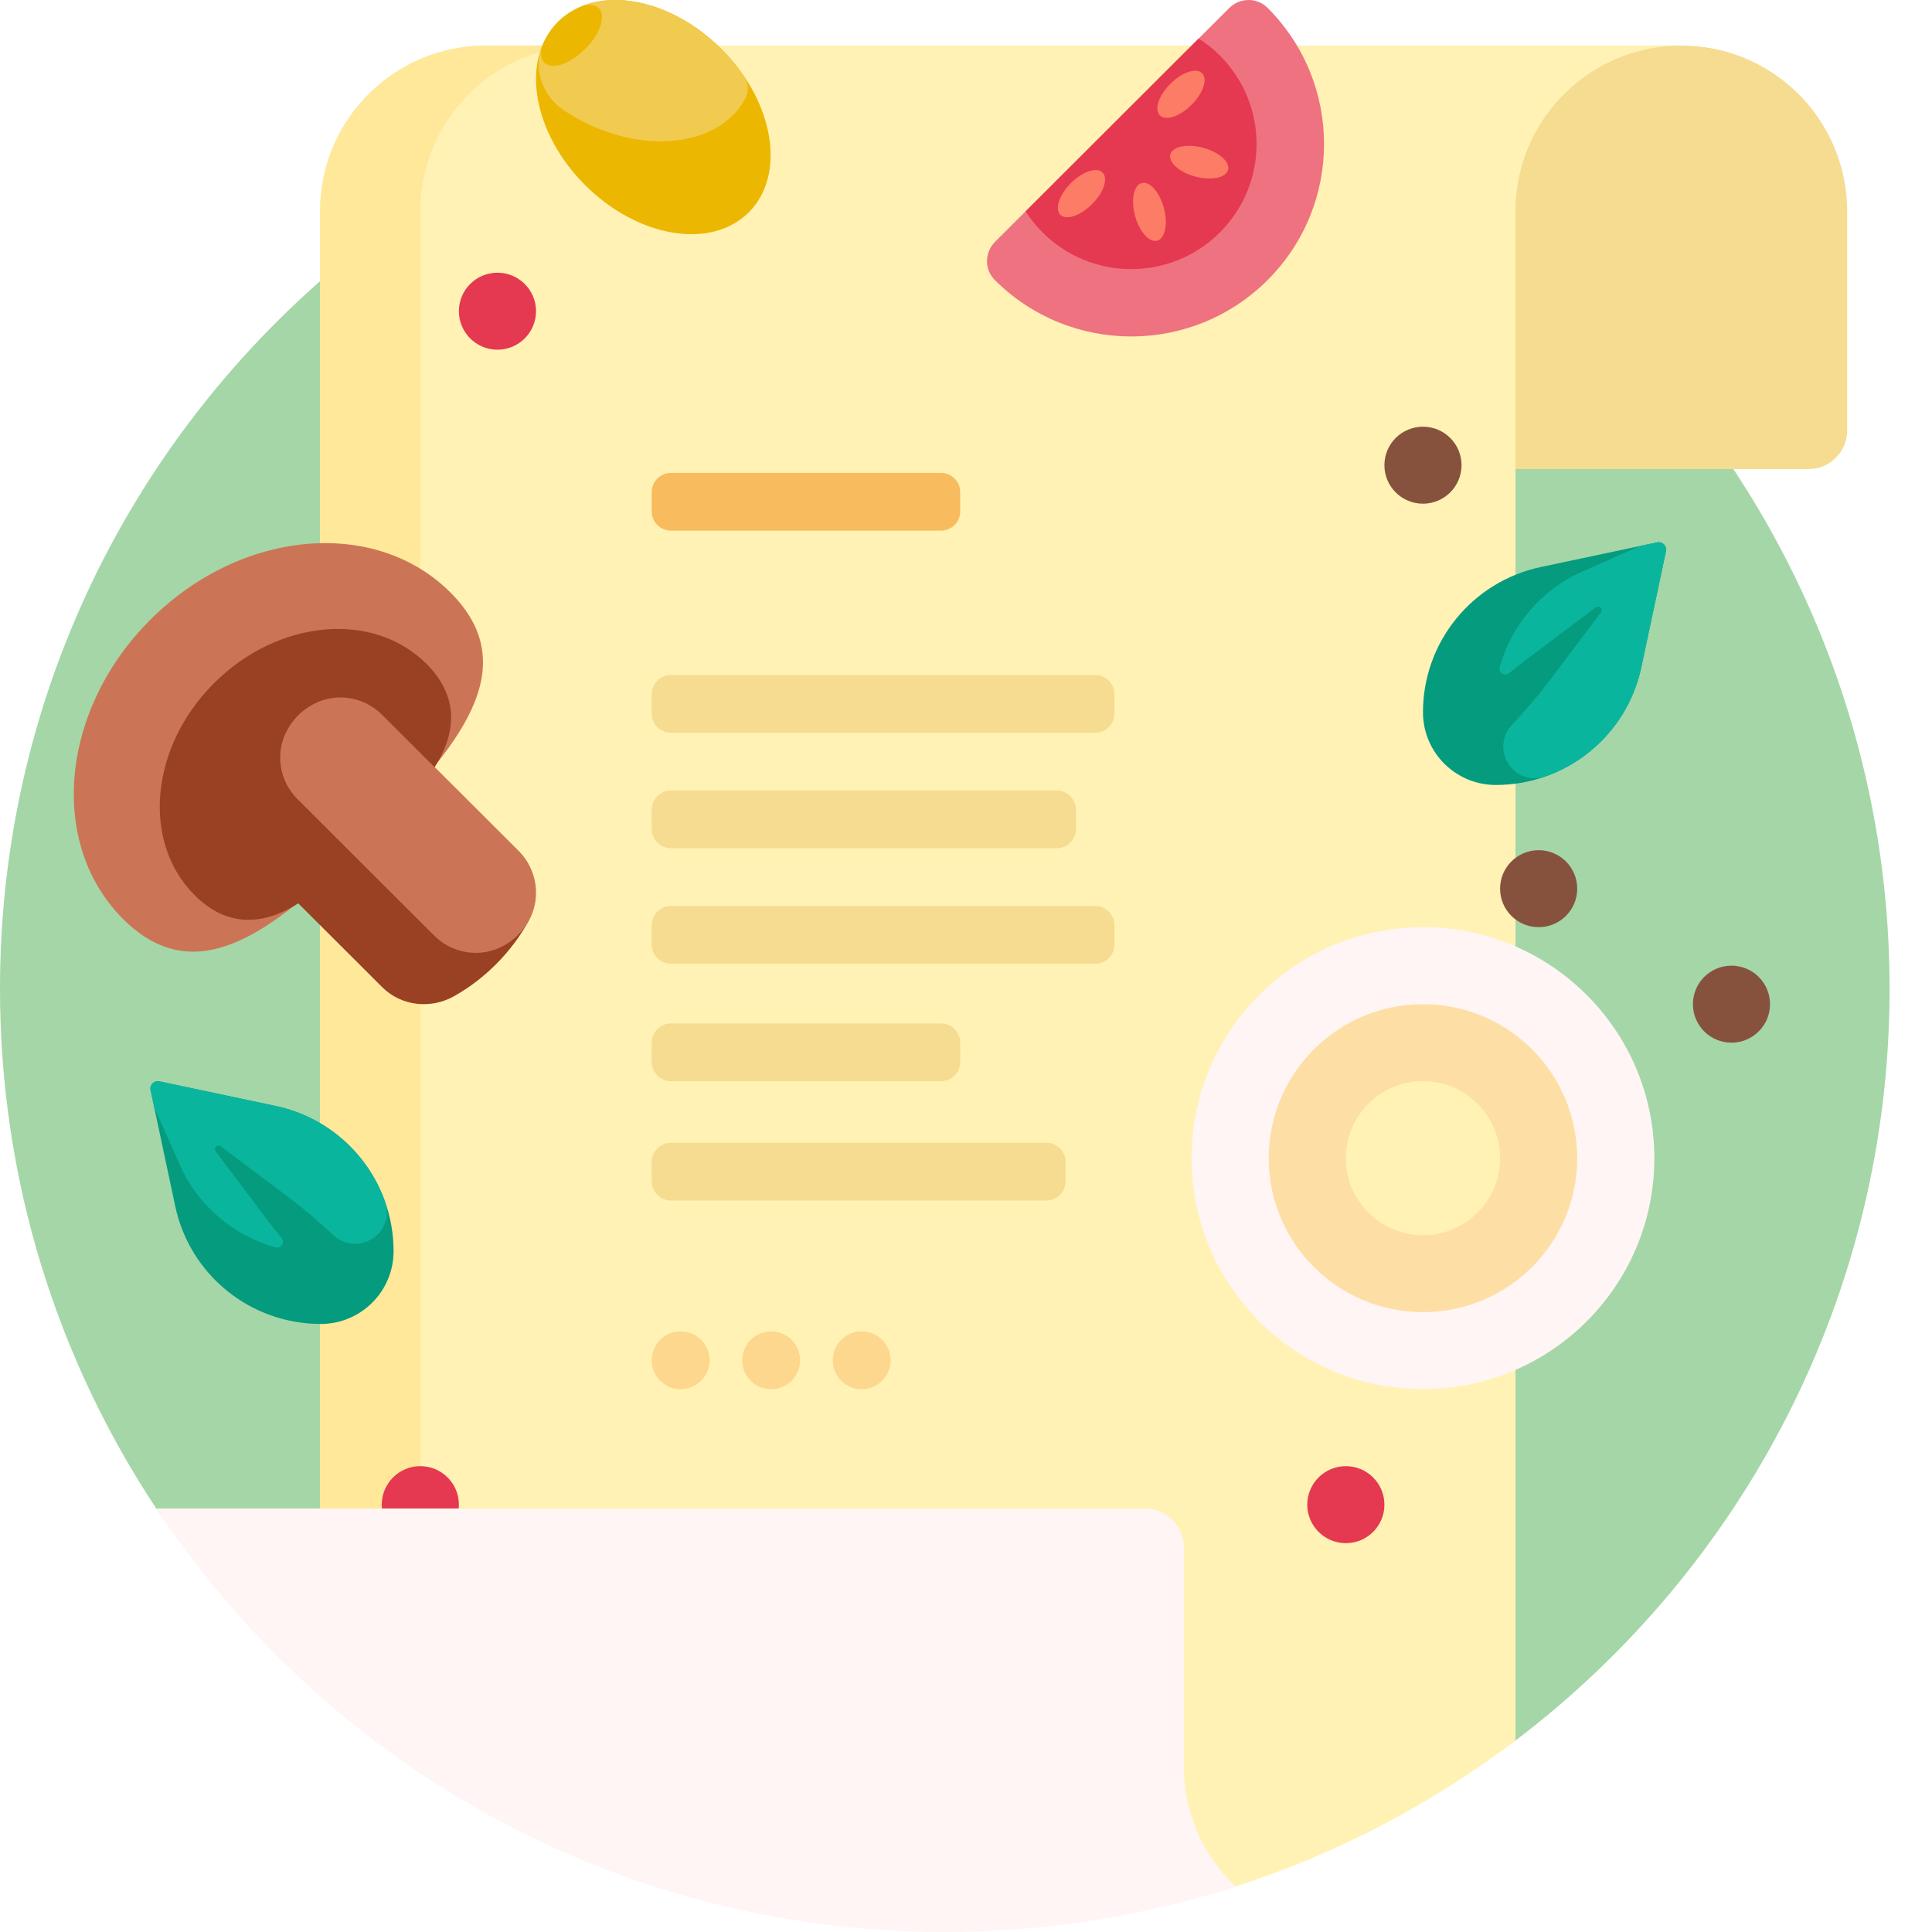
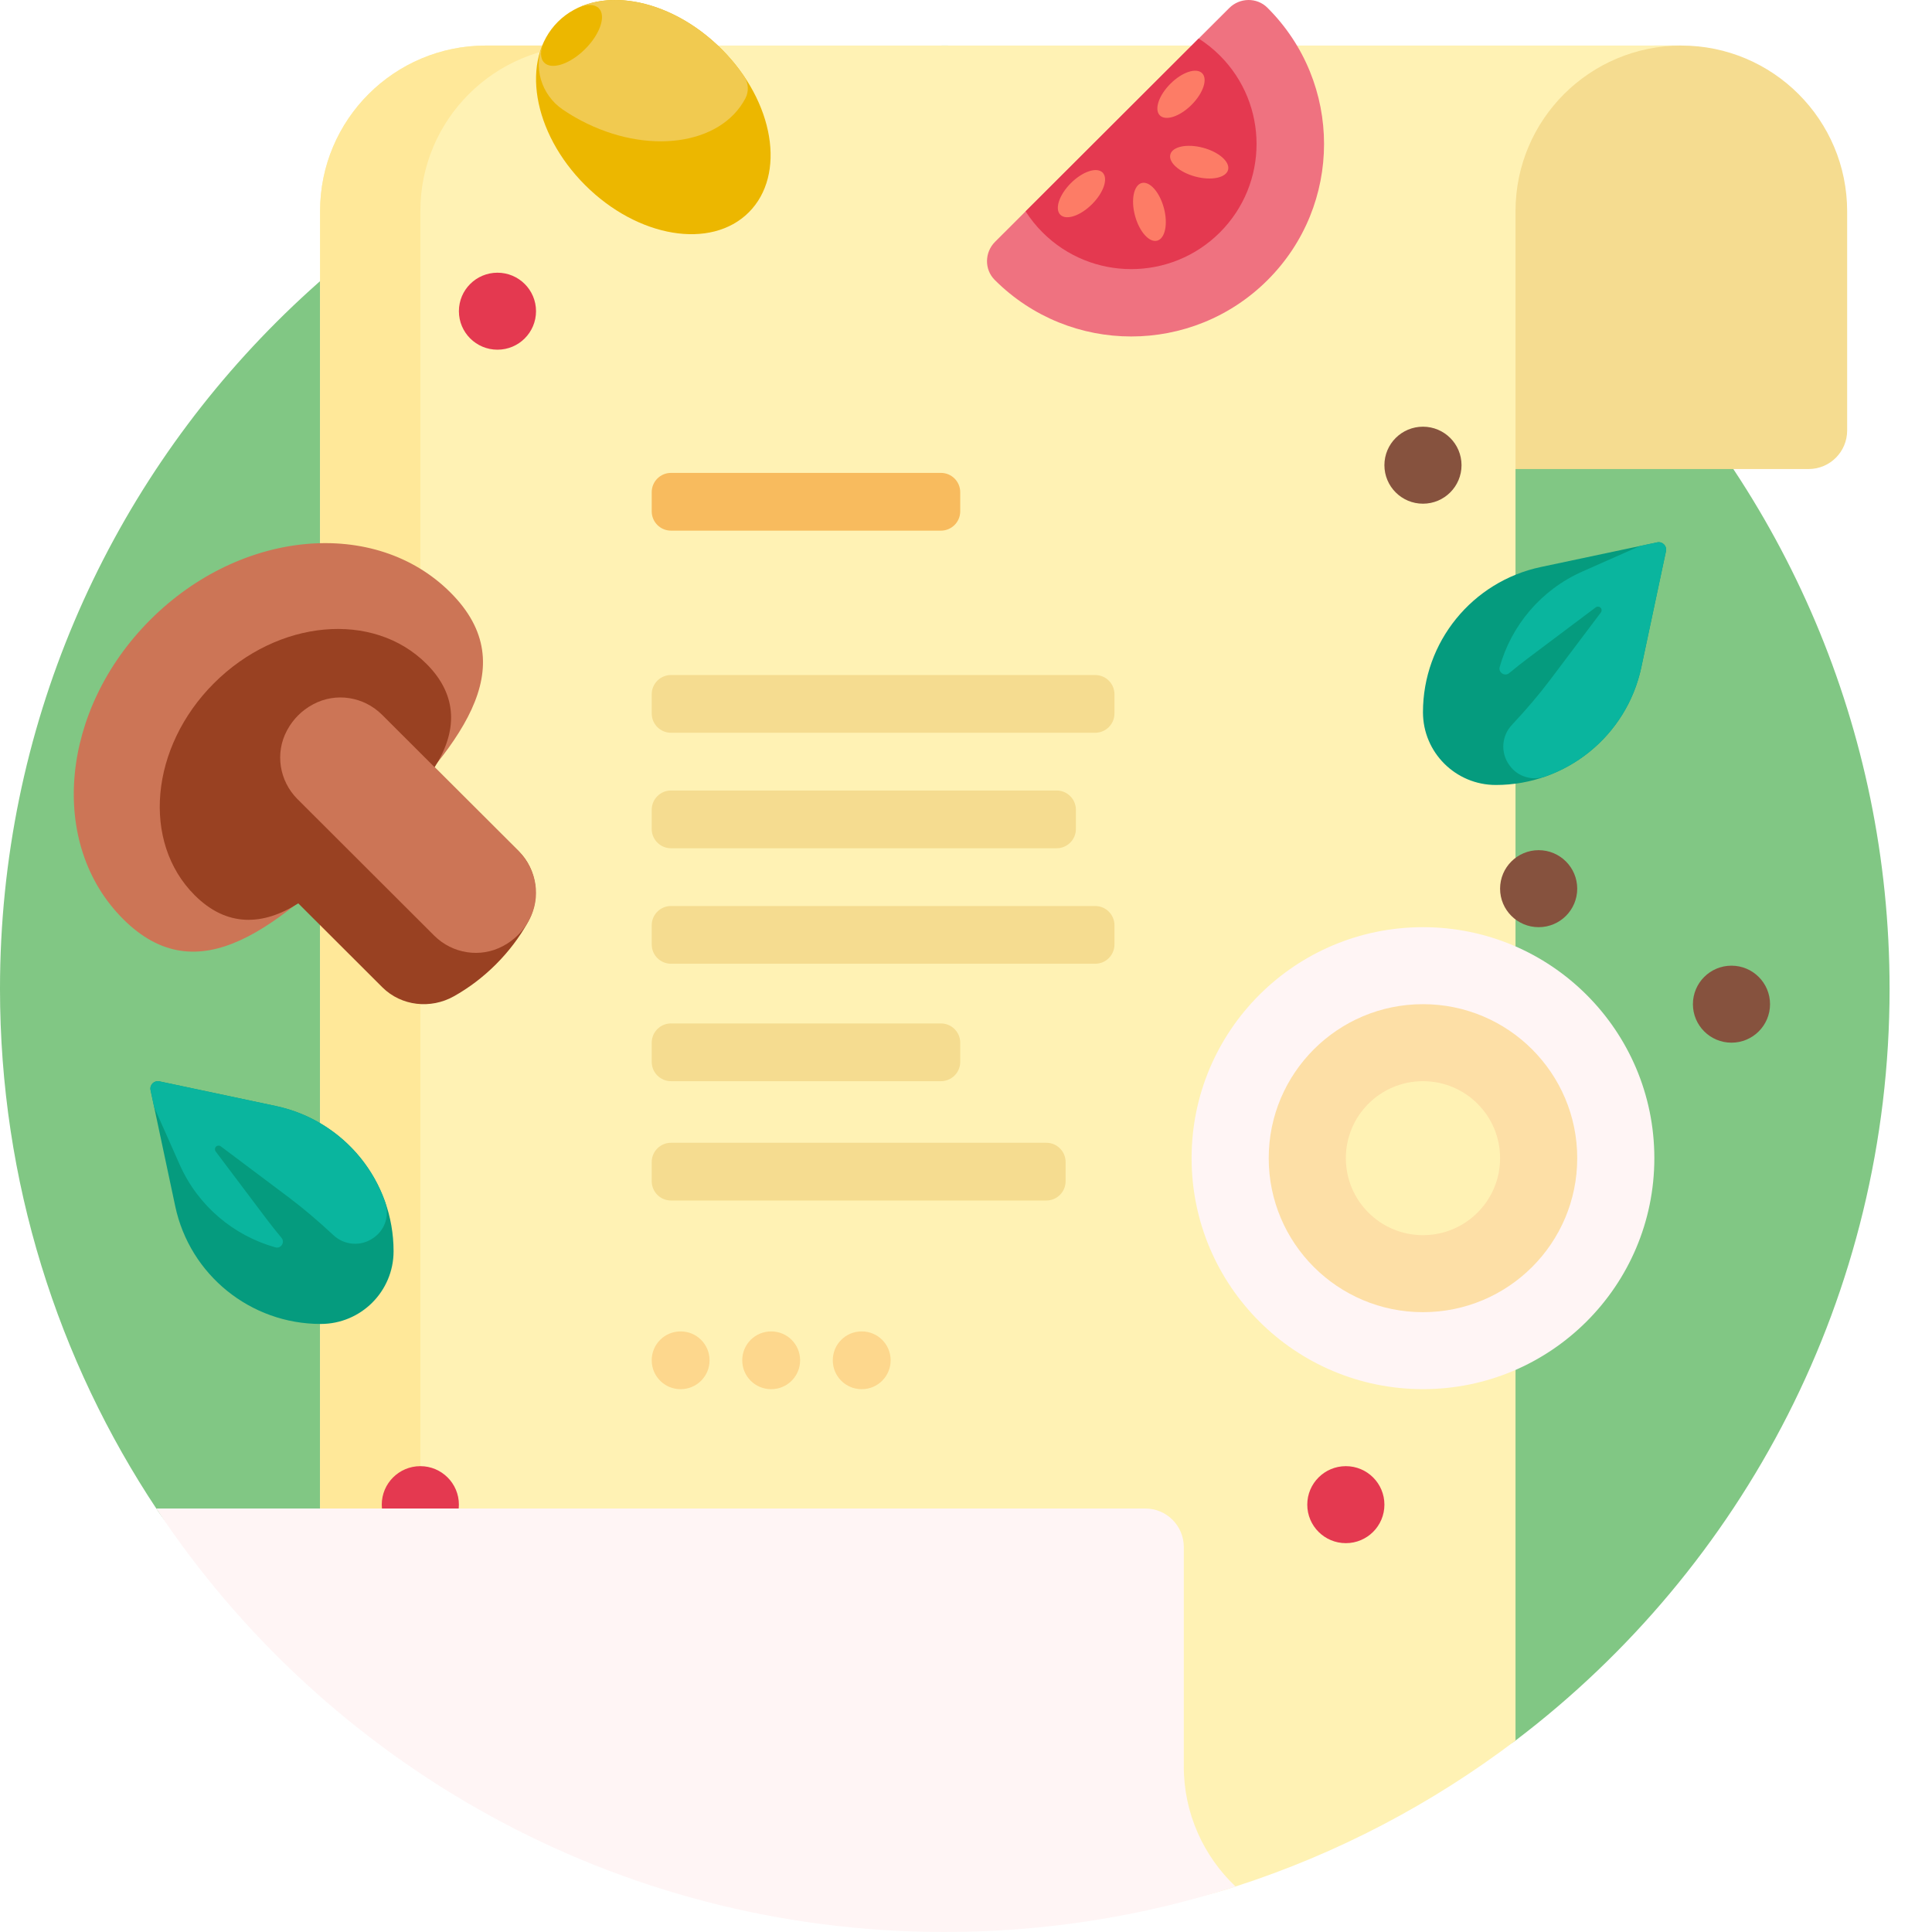
<svg xmlns="http://www.w3.org/2000/svg" viewBox="0 0 512 512">
-   <path d="m500.758 262.035c0 81.227-38.902 153.48-99.02 199.137-7.449 5.656-18.164.305-18.164-9.051 0-17.641-14.301-31.945-31.945-31.945h-272.184c-15.148 0-29.41-7.449-37.801-20.062-26.312-39.562-41.645-87.031-41.645-138.078 0-138.051 112.098-249.965 250.379-249.965s250.379 111.914 250.379 249.965zm0 0" fill="#A5D6A7" />
+   <path d="m500.758 262.035c0 81.227-38.902 153.48-99.02 199.137-7.449 5.656-18.164.305-18.164-9.051 0-17.641-14.301-31.945-31.945-31.945h-272.184c-15.148 0-29.41-7.449-37.801-20.062-26.312-39.562-41.645-87.031-41.645-138.078 0-138.051 112.098-249.965 250.379-249.965s250.379 111.914 250.379 249.965zm0 0" fill="#81c784" />
  <path d="m479.297 124.301h-87.887v-64.867c0-26.156 21.203-47.363 47.359-47.363h6.805c24.27 0 43.941 19.676 43.941 43.945v58.066c0 5.645-4.574 10.219-10.219 10.219zm0 0" fill="#f5dc90" />
  <path d="m445.574 12.074c-24.27 0-43.945 19.641-43.945 43.871v405.309c-22.145 16.789-47.168 29.973-74.203 38.688-24.273 7.824-50.164 8.98-77.047 8.977-44.645-.012-86.555-12.176-122.848-32.918-26.535-15.164-42.707-43.582-42.707-74.145v-345.914c0-24.227 19.672-43.871 43.941-43.871h316.809zm0 0" fill="#fff2b4" />
  <path d="m254.469 130.43v5.086c0 2.82-2.289 5.109-5.113 5.109h-71.535c-2.82 0-5.109-2.289-5.109-5.109v-5.086c0-2.82 2.289-5.109 5.109-5.109h71.535c2.824 0 5.113 2.289 5.113 5.109zm0 0" fill="#f8bb5e" />
  <path d="m295.344 183.996v5.082c0 2.824-2.285 5.109-5.109 5.109h-112.414c-2.82 0-5.109-2.285-5.109-5.109v-5.082c0-2.824 2.289-5.109 5.109-5.109h112.414c2.824 0 5.109 2.285 5.109 5.109zm-117.523 40.801h102.195c2.82 0 5.109-2.289 5.109-5.109v-5.086c0-2.82-2.289-5.109-5.109-5.109h-102.195c-2.82 0-5.109 2.289-5.109 5.109v5.086c0 2.82 2.289 5.109 5.109 5.109zm112.414 15.305h-112.414c-2.82 0-5.109 2.285-5.109 5.109v5.082c0 2.824 2.289 5.109 5.109 5.109h112.414c2.824 0 5.109-2.285 5.109-5.109v-5.082c0-2.824-2.285-5.109-5.109-5.109zm-12.945 62.746h-99.469c-2.82 0-5.109 2.285-5.109 5.109v5.082c0 2.824 2.289 5.109 5.109 5.109h99.469c2.824 0 5.109-2.285 5.109-5.109v-5.082c0-2.824-2.285-5.109-5.109-5.109zm-99.469-16.324h71.535c2.824 0 5.113-2.289 5.113-5.113v-5.082c0-2.82-2.289-5.109-5.113-5.109h-71.535c-2.82 0-5.109 2.289-5.109 5.109v5.082c0 2.824 2.289 5.113 5.109 5.113zm0 0" fill="#f5dc90" />
  <path d="m188.039 360.477v.031c0 4.215-3.418 7.637-7.637 7.637h-.055c-4.219 0-7.637-3.422-7.637-7.637v-.031c0-4.219 3.418-7.637 7.637-7.637h.055c4.219 0 7.637 3.418 7.637 7.637zm16.359-7.637h-.059c-4.215 0-7.637 3.418-7.637 7.637v.031c0 4.219 3.422 7.637 7.637 7.637h.059c4.215 0 7.637-3.418 7.637-7.637v-.031c0-4.219-3.422-7.637-7.637-7.637zm23.992 0h-.055c-4.219 0-7.637 3.418-7.637 7.637v.031c0 4.219 3.418 7.637 7.637 7.637h.055c4.219 0 7.637-3.418 7.637-7.637v-.031c0-4.219-3.418-7.637-7.637-7.637zm0 0" fill="#fdd78d" />
  <path d="m111.395 55.941v364.234h-26.57v-364.234c0-24.227 19.672-43.871 43.941-43.871h26.57c-24.27.004-43.941 19.645-43.941 43.871zm0 0" fill="#ffe899" />
  <path d="m191.203 12.996c13.969 13.945 17.203 33.324 7.227 43.285-9.98 9.961-29.391 6.73-43.359-7.215-13.969-13.941-17.203-33.324-7.227-43.285s29.391-6.73 43.359 7.215zm0 0" fill="#ecb700" />
  <path d="m191.203 12.996c2.285 2.281 4.281 4.711 5.98 7.219 1.176 1.734 1.332 4 .355 5.852-.008.008-.012.02-.016.031-6.605 12.449-26.109 15.062-43.566 5.832-1.699-.895-3.312-1.871-4.84-2.914-5.691-3.891-7.957-11.348-5.125-17.629.016-.035.031-.07.047-.105-.906 2.227-.918 4.215.191 5.32 1.996 1.992 6.848.379 10.84-3.605 3.992-3.984 5.609-8.832 3.613-10.824-1.105-1.102-3.094-1.094-5.324-.191 10.594-4.832 26.133-.676 37.844 11.016zm0 0" fill="#f1ca50" />
  <path d="m441.504 146.062-6.539 30.781c-3.863 18.18-19.938 31.184-38.555 31.184-10.664 0-19.309-8.629-19.309-19.277 0-18.582 13.027-34.633 31.238-38.488l30.828-6.531c1.395-.297 2.633.941 2.336 2.332zm-401.605 142.836 6.543 30.781c3.863 18.18 19.938 31.184 38.555 31.184 10.66 0 19.305-8.629 19.305-19.277 0-18.582-13.023-34.633-31.234-38.488l-30.828-6.531c-1.395-.297-2.633.941-2.34 2.332zm0 0" fill="#059b7e" />
  <path d="m409.539 205.773c-3.398 1.199-7.242.113-9.383-2.785-.082-.113-.164-.227-.246-.34-2.289-3.246-1.965-7.633.75-10.531 3.715-3.957 7.18-8.016 10.117-11.918l13.473-17.891c.293-.387.254-.926-.09-1.266-.34-.34-.879-.379-1.266-.09l-17.918 13.453c-1.648 1.238-3.328 2.566-5.012 3.969-1.18.984-2.945-.141-2.527-1.621 3.098-10.992 10.934-20.441 21.965-25.32l15.242-6.746 4.523-.957c1.395-.293 2.629.941 2.336 2.332l-6.539 30.781c-2.914 13.707-12.773 24.465-25.426 28.93zm-336.473 87.32-30.828-6.527c-1.395-.297-2.633.941-2.336 2.332l.957 4.516 6.754 15.215c4.891 11.016 14.352 18.836 25.367 21.934 1.48.414 2.609-1.348 1.621-2.527-1.402-1.684-2.738-3.355-3.977-5l-13.473-17.891c-.289-.387-.25-.926.09-1.266.34-.34.879-.379 1.266-.09l17.918 13.453c3.91 2.934 7.977 6.391 11.941 10.098 2.902 2.711 7.297 3.035 10.547.754.117-.082.23-.164.344-.25 2.902-2.133 3.992-5.973 2.789-9.363-4.469-12.633-15.246-22.477-28.98-25.387zm0 0" fill="#0ab59e" />
  <path d="m377.102 245.711c-33.863 0-61.316 27.406-61.316 61.215 0 33.809 27.453 61.215 61.316 61.215 33.863 0 61.316-27.406 61.316-61.215 0-33.809-27.453-61.215-61.316-61.215zm0 91.824c-16.934 0-30.66-13.703-30.66-30.605 0-16.906 13.727-30.609 30.66-30.609 16.934 0 30.66 13.703 30.66 30.609 0 16.902-13.727 30.605-30.66 30.605zm0 0" fill="#fff5f5" />
  <path d="m377.102 266.117c-22.574 0-40.879 18.273-40.879 40.812 0 22.539 18.305 40.809 40.879 40.809 22.578 0 40.879-18.27 40.879-40.809 0-22.539-18.301-40.812-40.879-40.812zm0 61.215c-11.289 0-20.438-9.133-20.438-20.406 0-11.27 9.148-20.402 20.438-20.402 11.289 0 20.438 9.133 20.438 20.402 0 11.273-9.148 20.406-20.438 20.406zm0 0" fill="#fddfa6" />
  <path d="m119.352 156.996c19.957 19.922 2.266 41.02-21.68 64.93-23.945 23.906-45.078 41.562-65.035 21.641s-16.719-55.449 7.227-79.355c23.945-23.91 59.535-27.137 79.488-7.215zm0 0" fill="#cc7556" />
  <path d="m139.859 244.473c-2.211 3.938-5.035 7.695-8.465 11.117-3.426 3.422-7.191 6.242-11.133 8.449-6.125 3.43-13.879 2.586-18.879-2.34-.031-.031-.066-.062-.098-.098l-22.238-22.199c-9.363 5.949-18.938 6.344-27.441-2.148-14.137-14.113-11.844-39.277 5.117-56.211 16.961-16.934 42.172-19.223 56.305-5.109 8.504 8.492 8.109 18.047 2.148 27.395l22.242 22.203c.031.031.062.066.098.098 4.934 4.992 5.781 12.734 2.344 18.844zm0 0" fill="#994122" />
  <path d="m101.188 189.363c.031.031.066.062.102.098l36.129 36.07.098.098c4.762 4.809 5.941 12.16 2.746 18.117-.039.074-.078.148-.117.219-1.535 2.82-3.84 5.121-6.664 6.652-.07.039-.145.078-.219.117-5.969 3.191-13.332 2.016-18.145-2.738-.035-.035-.066-.066-.102-.098l-36.129-36.074c-.035-.031-.066-.066-.102-.098-4.758-4.805-5.941-12.156-2.746-18.113.039-.074.082-.145.121-.219 1.531-2.82 3.84-5.125 6.668-6.656.07-.043.145-.078.219-.117 5.965-3.191 13.328-2.012 18.141 2.742zm0 0" fill="#cc7556" />
  <path d="m121.613 398.75c0 5.637-4.574 10.203-10.219 10.203s-10.223-4.566-10.223-10.203c0-5.633 4.578-10.203 10.223-10.203s10.219 4.57 10.219 10.203zm10.219-326.48c-5.645 0-10.219 4.566-10.219 10.199 0 5.637 4.574 10.203 10.219 10.203s10.219-4.566 10.219-10.203c0-5.633-4.574-10.199-10.219-10.199zm224.832 316.277c-5.645 0-10.223 4.57-10.223 10.203 0 5.637 4.578 10.203 10.223 10.203 5.645 0 10.219-4.566 10.219-10.203 0-5.633-4.574-10.203-10.219-10.203zm0 0" fill="#e43950" />
  <path d="m387.32 123.281c0 5.633-4.574 10.203-10.219 10.203-5.645 0-10.219-4.57-10.219-10.203 0-5.637 4.574-10.203 10.219-10.203 5.645 0 10.219 4.566 10.219 10.203zm71.539 132.633c-5.645 0-10.219 4.566-10.219 10.203 0 5.633 4.574 10.203 10.219 10.203s10.219-4.57 10.219-10.203c0-5.637-4.574-10.203-10.219-10.203zm-51.098-30.609c-5.645 0-10.223 4.57-10.223 10.203 0 5.637 4.578 10.203 10.223 10.203s10.219-4.566 10.219-10.203c0-5.633-4.574-10.203-10.219-10.203zm0 0" fill="#86523e" />
  <path d="m325.762 2.129c2.777-2.777 7.32-2.867 10.105-.094.02.016.035.035.051.051 19.957 19.922 19.957 52.223 0 72.141-19.953 19.922-52.309 19.922-72.262 0-.02-.016-.035-.035-.051-.051-2.777-2.777-2.688-7.312.094-10.09zm0 0" fill="#ef7280" />
  <path d="m317.66 10.211c1.988 1.27 3.875 2.766 5.613 4.5 12.969 12.949 12.969 33.945 0 46.895-12.973 12.949-34 12.949-46.973 0-1.738-1.734-3.234-3.617-4.504-5.602zm0 0" fill="#e43950" />
  <path d="m325.453 45.023c-.566 2.109-4.449 2.902-8.676 1.77-4.223-1.129-7.191-3.754-6.625-5.863.566-2.109 4.449-2.902 8.676-1.773 4.223 1.133 7.191 3.758 6.625 5.867zm-22.891 3.48c-2.109.566-2.906 4.445-1.773 8.664 1.133 4.215 3.762 7.176 5.875 6.613 2.113-.566 2.906-4.441 1.777-8.66-1.133-4.219-3.766-7.18-5.879-6.617zm-18.762.023c-3.094 3.086-4.348 6.844-2.801 8.387 1.547 1.543 5.305.293 8.398-2.797 3.094-3.086 4.348-6.84 2.801-8.387-1.547-1.543-5.305-.293-8.398 2.797zm34.773-29.129c-1.547-1.543-5.309-.289-8.398 2.797-3.094 3.09-4.348 6.844-2.801 8.387s5.309.293 8.398-2.797c3.094-3.086 4.348-6.84 2.801-8.387zm0 0" fill="#fd7c66" />
  <path d="m327.426 499.941c-24.273 7.832-50.184 12.059-77.07 12.059-87.293 0-164.141-44.609-208.949-112.23h262.094c5.645 0 10.219 4.57 10.219 10.203v58.156c0 12.516 5.285 23.82 13.707 31.812zm0 0" fill="#fff5f5" />
</svg>
